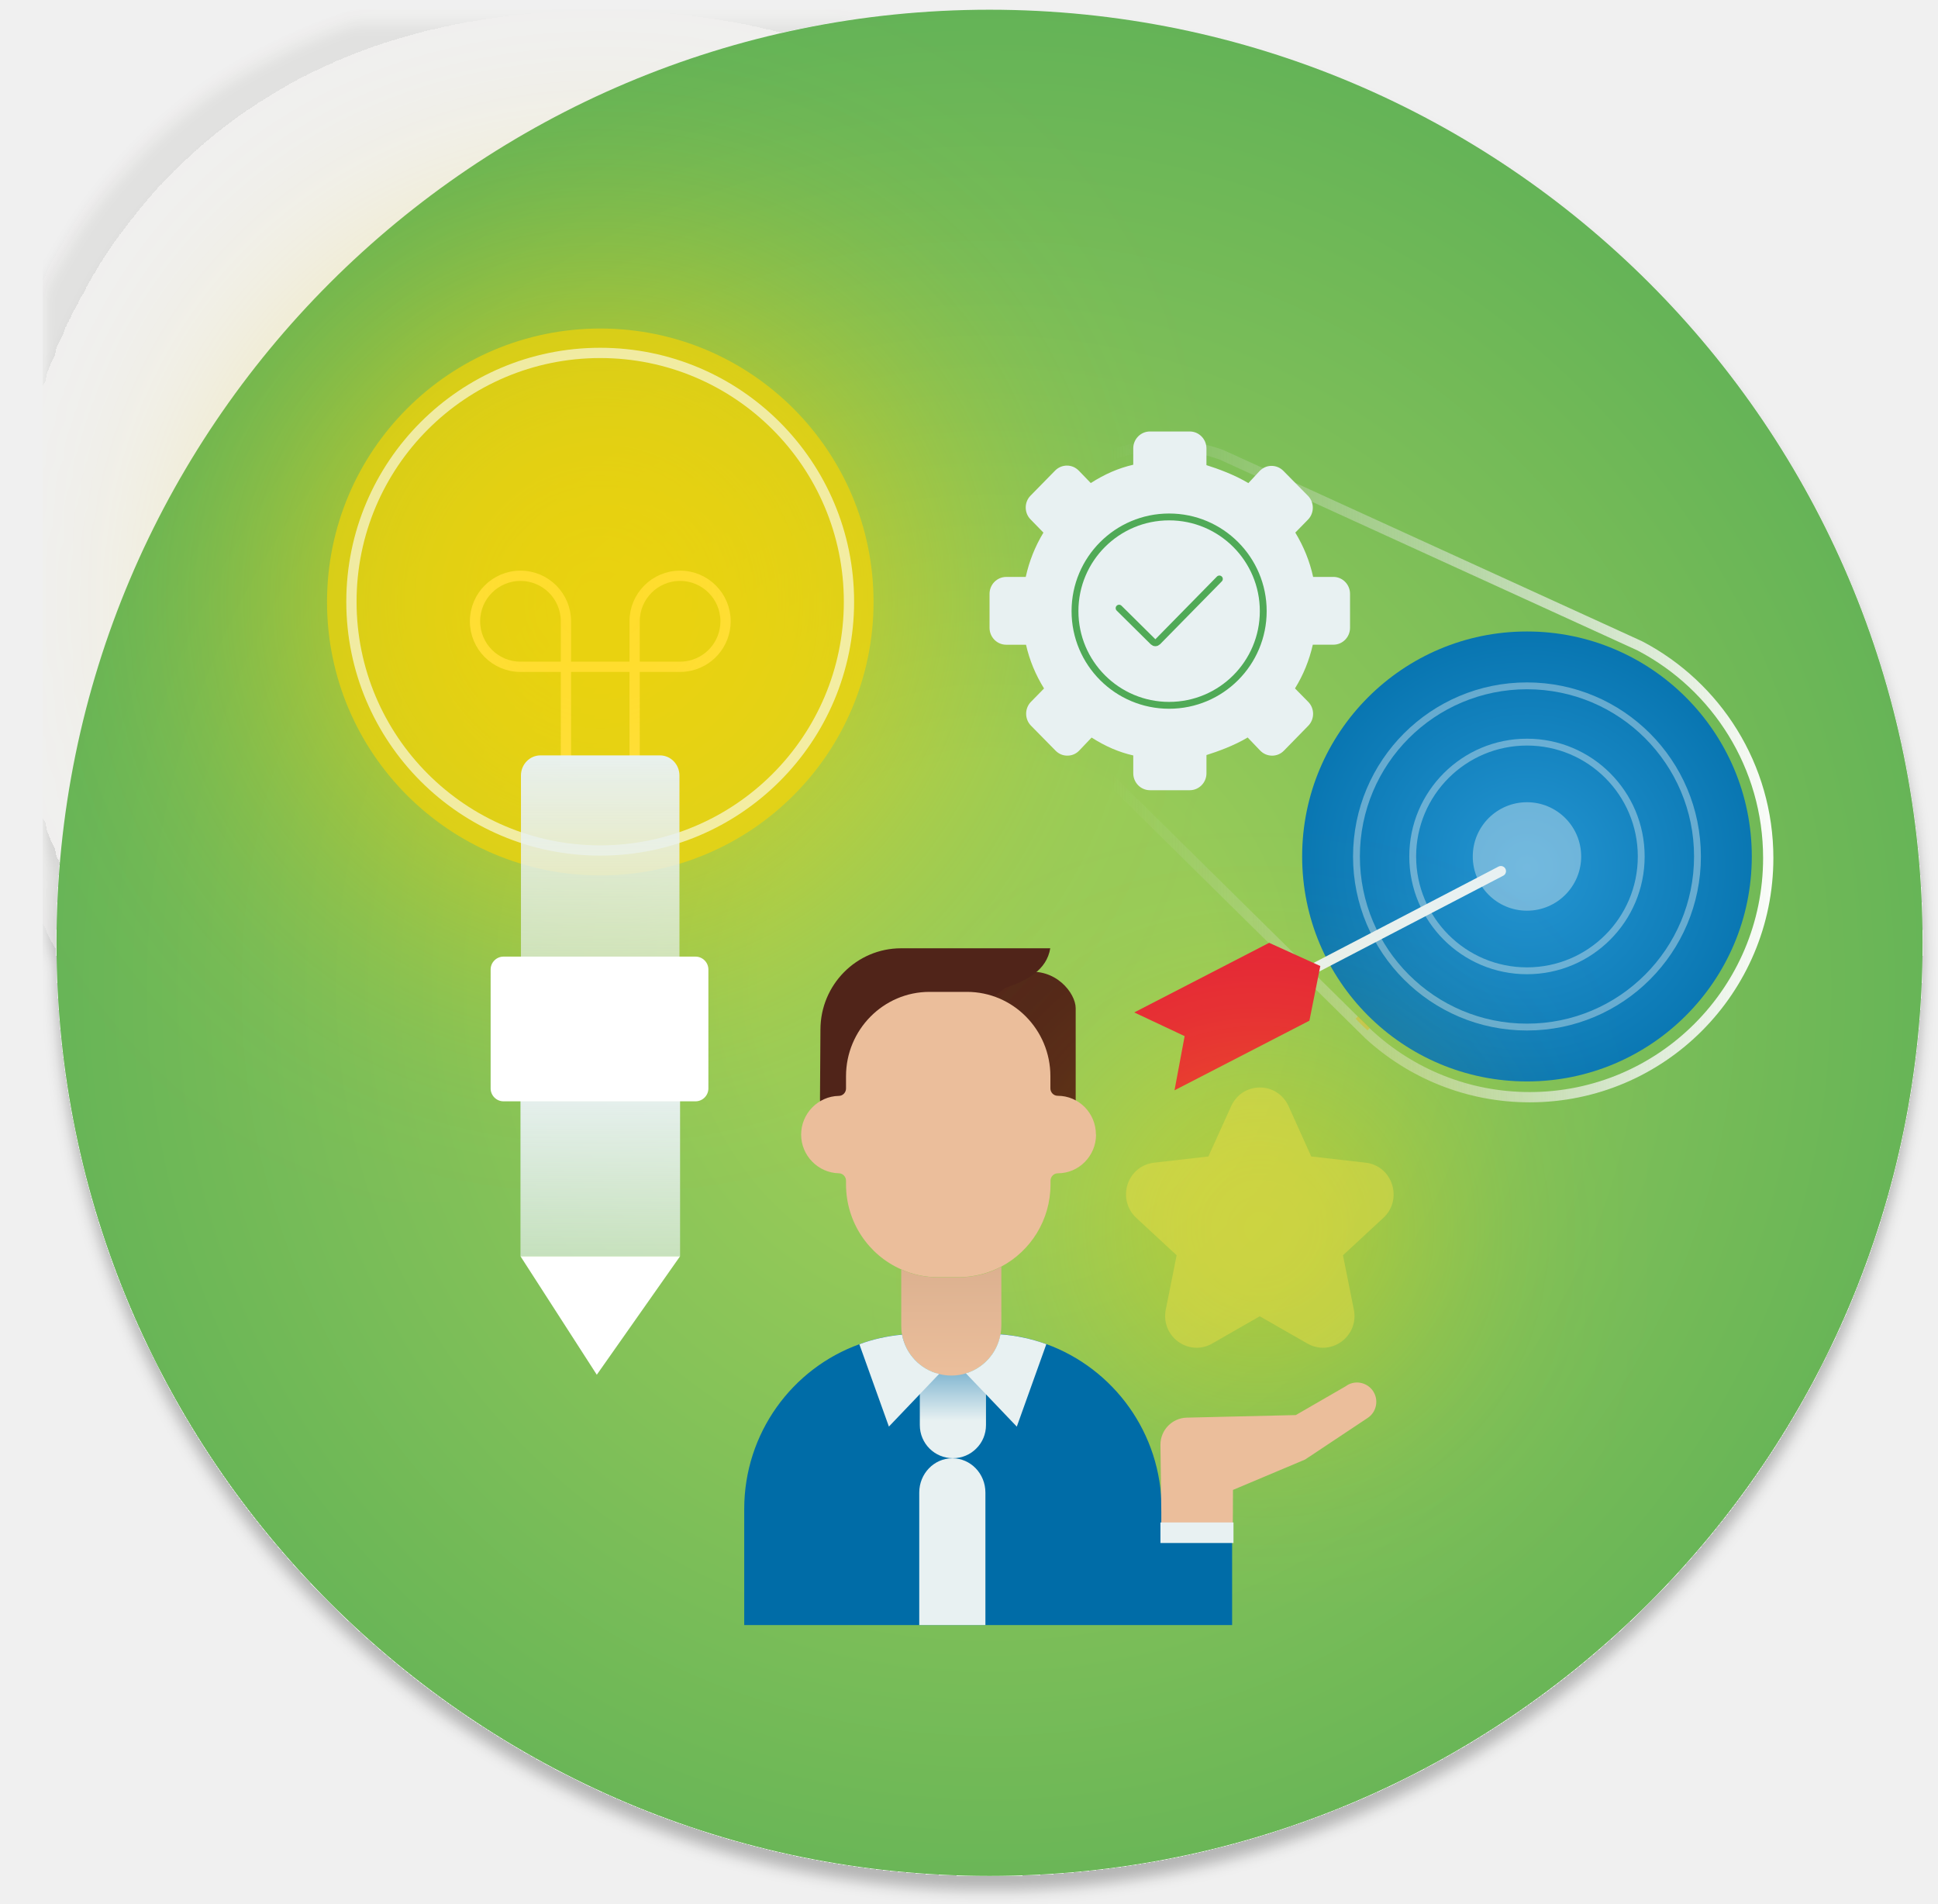
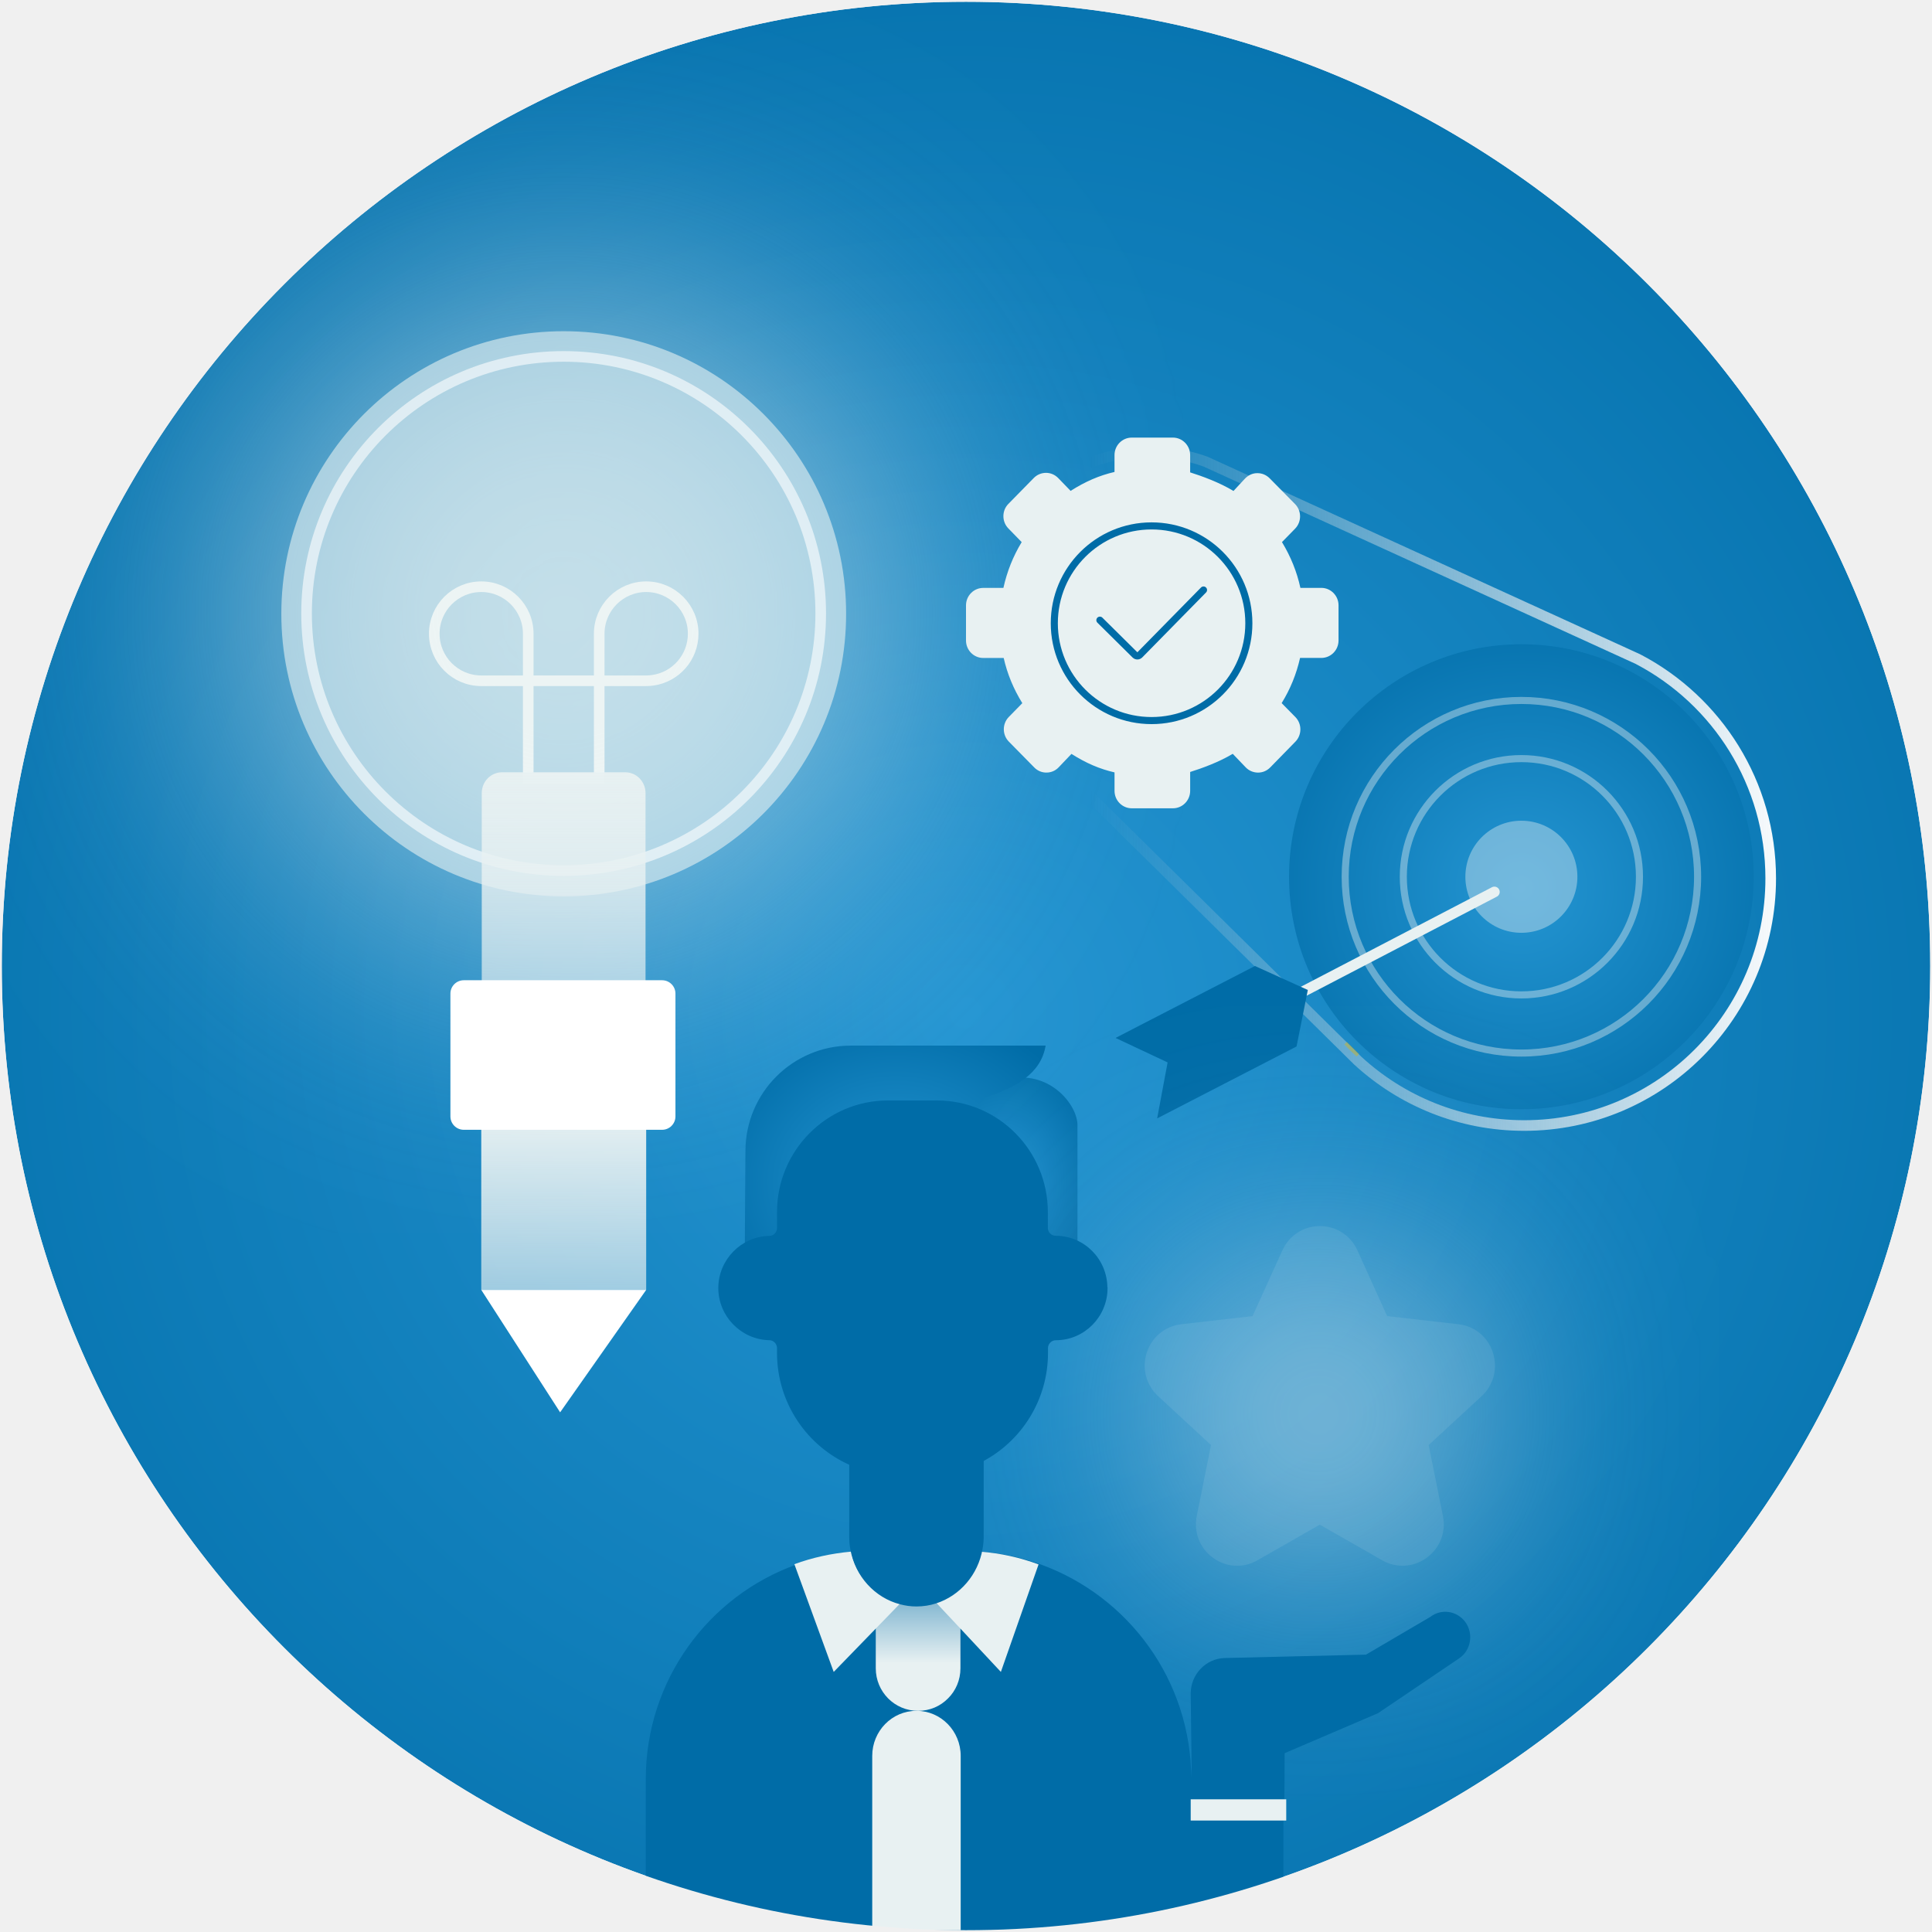
- <svg xmlns="http://www.w3.org/2000/svg" width="566" height="556" viewBox="0 0 566 556" fill="none">
-   <g filter="url(#filter0_d_1073_187)">
-     <circle cx="289" cy="275.339" r="272.5" fill="url(#paint0_radial_1073_187)" />
-     <path d="M314.157 294.434V326.434L313.352 328.044L298.66 322.207L280.748 295.843C283.163 292.489 290.248 285.418 299.264 283.969C308.28 282.52 314.157 290.031 314.157 294.434Z" fill="#502419" />
-     <path d="M185.344 194.728H165.283V222.333H185.344V194.728Z" stroke="white" stroke-width="3" stroke-miterlimit="10" />
-     <path d="M211.899 181.44C211.899 188.15 206.927 193.705 200.456 194.596C199.859 194.688 199.245 194.728 198.619 194.728H185.344V181.44C185.344 174.103 191.287 168.151 198.619 168.151C205.951 168.151 211.899 174.103 211.899 181.44Z" stroke="white" stroke-width="3" stroke-miterlimit="10" />
-     <path d="M165.283 181.44V194.728H152.009C144.677 194.728 138.729 188.776 138.729 181.44C138.729 174.103 144.677 168.151 152.009 168.151C159.341 168.151 165.283 174.103 165.283 181.44Z" stroke="white" stroke-width="3" stroke-miterlimit="10" />
-     <g filter="url(#filter1_f_1073_187)">
-       <path d="M175.314 266.72C225.497 266.72 266.179 226.013 266.179 175.799C266.179 125.584 225.497 84.877 175.314 84.877C125.13 84.877 84.449 125.584 84.449 175.799C84.449 226.013 125.13 266.72 175.314 266.72Z" fill="#FFD600" fill-opacity="0.6" />
+ <svg xmlns="http://www.w3.org/2000/svg" width="546" height="546" viewBox="0 0 546 546" fill="none">
+   <mask id="mask0_1104_4" style="mask-type:alpha" maskUnits="userSpaceOnUse" x="0" y="0" width="546" height="546">
+     <circle cx="273" cy="273" r="272.5" fill="url(#paint0_linear_1104_4)" />
+   </mask>
+   <g mask="url(#mask0_1104_4)">
+     <circle cx="273" cy="273" r="272.5" fill="url(#paint1_radial_1104_4)" />
+     <path d="M304.5 317.973V358.463L303.488 360.5L285.018 353.115L262.5 319.756C265.536 315.511 274.442 306.565 285.777 304.731C297.112 302.898 304.5 312.402 304.5 317.973Z" fill="url(#paint2_radial_1104_4)" />
+     <path d="M169.344 192.389H149.283V219.994H169.344V192.389Z" stroke="white" stroke-width="3" stroke-miterlimit="10" />
+     <path d="M195.899 179.101C195.899 185.811 190.927 191.367 184.456 192.257C183.859 192.349 183.245 192.389 182.619 192.389H169.344V179.101C169.344 171.764 175.287 165.812 182.619 165.812C189.951 165.812 195.899 171.764 195.899 179.101Z" stroke="white" stroke-width="3" stroke-miterlimit="10" />
+     <path d="M149.283 179.101V192.389H136.009C128.677 192.389 122.729 186.437 122.729 179.101C122.729 171.764 128.677 165.812 136.009 165.812C143.341 165.812 149.283 171.764 149.283 179.101Z" stroke="white" stroke-width="3" stroke-miterlimit="10" />
+     <g filter="url(#filter0_f_1104_4)">
+       <path d="M159.314 264.381C209.497 264.381 250.179 223.674 250.179 173.46C250.179 123.245 209.497 82.538 159.314 82.538C109.13 82.538 68.449 123.245 68.449 173.46C68.449 223.674 109.13 264.381 159.314 264.381Z" fill="#E8F1F2" fill-opacity="0.6" />
    </g>
-     <path d="M445.957 299.944C473.458 299.944 495.753 277.636 495.753 250.117C495.753 222.598 473.458 200.29 445.957 200.29C418.455 200.29 396.161 222.598 396.161 250.117C396.161 277.636 418.455 299.944 445.957 299.944Z" fill="#83C6EB" />
-     <path d="M445.957 315.817C482.22 315.817 511.617 286.402 511.617 250.117C511.617 213.831 482.22 184.416 445.957 184.416C409.694 184.416 380.297 213.831 380.297 250.117C380.297 286.402 409.694 315.817 445.957 315.817Z" fill="url(#paint1_radial_1073_187)" />
-     <path opacity="0.4" d="M445.957 265.956C454.699 265.956 461.786 258.864 461.786 250.117C461.786 241.369 454.699 234.277 445.957 234.277C437.214 234.277 430.127 241.369 430.127 250.117C430.127 258.864 437.214 265.956 445.957 265.956Z" fill="#E8F1F2" />
-     <path opacity="0.4" d="M445.957 283.507C464.386 283.507 479.326 268.558 479.326 250.117C479.326 231.676 464.386 216.727 445.957 216.727C427.527 216.727 412.587 231.676 412.587 250.117C412.587 268.558 427.527 283.507 445.957 283.507Z" stroke="#E8F1F2" stroke-width="2" stroke-miterlimit="10" />
-     <path d="M516.419 250.578C516.419 289.149 485.232 320.421 446.759 320.421C428.625 320.421 412.116 313.479 399.724 302.094L399.683 302.053L396.157 298.57L309.942 213.502L305.34 208.964L305.31 208.934C297.919 200.568 293.428 189.552 293.428 177.486C293.428 151.28 314.614 130.033 340.754 130.033C346.351 130.033 351.713 131.006 356.696 132.795L363.883 136.078L472.139 185.518L478.934 188.626C478.969 188.637 478.998 188.655 479.033 188.679C501.255 200.34 516.419 223.685 516.419 250.578Z" stroke="url(#paint2_linear_1073_187)" stroke-width="3" stroke-miterlimit="10" />
-     <path opacity="0.4" d="M445.957 299.944C473.458 299.944 495.753 277.636 495.753 250.117C495.753 222.598 473.458 200.29 445.957 200.29C418.455 200.29 396.161 222.598 396.161 250.117C396.161 277.636 418.455 299.944 445.957 299.944Z" stroke="#E8F1F2" stroke-width="2" stroke-miterlimit="10" />
-     <path d="M438.331 254.408L380.37 284.597" stroke="#E8F1F2" stroke-width="3" stroke-linecap="round" stroke-linejoin="round" />
-     <path d="M343.022 318.409L345.977 302.587L331.263 295.669L370.66 275.34L385.602 282.116L382.418 298.08L343.022 318.409Z" fill="#E42338" />
-     <path opacity="0.4" d="M307.11 209.337L311.628 213.784C310.027 212.411 308.517 210.923 307.11 209.337Z" fill="#DDB400" />
-     <path opacity="0.4" d="M396.276 297.146L399.738 300.558C398.538 299.467 397.384 298.323 396.276 297.146Z" stroke="#DDB400" stroke-miterlimit="10" />
-     <g filter="url(#filter2_f_1073_187)">
-       <path d="M406.553 345.909C405.433 342.411 402.471 339.952 398.836 339.549L382.95 337.734L376.33 323.044C374.808 319.677 371.604 317.592 367.947 317.592C364.29 317.592 361.086 319.677 359.564 323.044L352.916 337.734L337.029 339.549C333.4 339.975 330.432 342.411 329.312 345.909C328.193 349.408 329.152 353.148 331.85 355.659L343.649 366.586L340.474 382.425C339.75 386.033 341.117 389.635 344.08 391.801C345.71 393.002 347.576 393.593 349.471 393.593C351.021 393.593 352.594 393.191 354.007 392.364L367.918 384.401L381.83 392.364C385.005 394.179 388.823 393.967 391.786 391.801C394.748 389.635 396.138 386.033 395.391 382.425L392.216 366.586L404.015 355.659C406.714 353.177 407.673 349.437 406.553 345.909Z" fill="#FFD600" fill-opacity="0.8" />
+     <path d="M429.957 297.605C457.458 297.605 479.753 275.297 479.753 247.778C479.753 220.259 457.458 197.951 429.957 197.951C402.455 197.951 380.161 220.259 380.161 247.778C380.161 275.297 402.455 297.605 429.957 297.605Z" fill="#83C6EB" />
+     <path d="M429.957 313.479C466.22 313.479 495.617 284.063 495.617 247.778C495.617 211.492 466.22 182.077 429.957 182.077C393.694 182.077 364.297 211.492 364.297 247.778C364.297 284.063 393.694 313.479 429.957 313.479Z" fill="url(#paint3_radial_1104_4)" />
+     <path opacity="0.4" d="M429.957 263.617C438.699 263.617 445.786 256.525 445.786 247.778C445.786 239.03 438.699 231.938 429.957 231.938C421.214 231.938 414.127 239.03 414.127 247.778C414.127 256.525 421.214 263.617 429.957 263.617Z" fill="#E8F1F2" />
+     <path opacity="0.4" d="M429.957 281.168C448.386 281.168 463.326 266.219 463.326 247.778C463.326 229.337 448.386 214.388 429.957 214.388C411.527 214.388 396.587 229.337 396.587 247.778C396.587 266.219 411.527 281.168 429.957 281.168Z" stroke="#E8F1F2" stroke-width="2" stroke-miterlimit="10" />
+     <path d="M500.419 248.239C500.419 286.81 469.232 318.082 430.759 318.082C412.625 318.082 396.116 311.141 383.724 299.755L383.683 299.714L380.157 296.231L293.942 211.163L289.34 206.625L289.31 206.596C281.919 198.229 277.428 187.213 277.428 175.148C277.428 148.941 298.614 127.694 324.754 127.694C330.351 127.694 335.713 128.668 340.696 130.456L347.883 133.739L456.139 183.18L462.934 186.287C462.969 186.299 462.998 186.316 463.033 186.34C485.255 198.001 500.419 221.346 500.419 248.239Z" stroke="url(#paint4_linear_1104_4)" stroke-width="3" stroke-miterlimit="10" />
+     <path opacity="0.4" d="M429.957 297.605C457.458 297.605 479.753 275.297 479.753 247.778C479.753 220.259 457.458 197.951 429.957 197.951C402.455 197.951 380.161 220.259 380.161 247.778C380.161 275.297 402.455 297.605 429.957 297.605Z" stroke="#E8F1F2" stroke-width="2" stroke-miterlimit="10" />
+     <path d="M422.331 252.069L364.37 282.258" stroke="#E8F1F2" stroke-width="3" stroke-linecap="round" stroke-linejoin="round" />
+     <path d="M327.022 316.07L329.977 300.248L315.263 293.33L354.66 273.001L369.602 279.777L366.418 295.741L327.022 316.07Z" fill="#006CA7" />
+     <path opacity="0.4" d="M291.11 206.998L295.628 211.445C294.027 210.072 292.517 208.584 291.11 206.998Z" fill="#DDB400" />
+     <path opacity="0.4" d="M380.276 294.807L383.738 298.219C382.538 297.128 381.384 295.984 380.276 294.807Z" stroke="#DDB400" stroke-miterlimit="10" />
+     <g filter="url(#filter1_f_1104_4)">
+       <path d="M411.2 386.817C410.08 383.319 407.117 380.86 403.483 380.458L387.596 378.642L380.976 363.952C379.455 360.585 376.251 358.5 372.594 358.5C368.936 358.5 365.733 360.585 364.211 363.952L357.562 378.642L341.676 380.458C338.047 380.883 335.079 383.319 333.959 386.817C332.84 390.316 333.798 394.056 336.497 396.567L348.296 407.494L345.121 423.333C344.397 426.941 345.764 430.543 348.726 432.709C350.357 433.91 352.223 434.502 354.118 434.502C355.668 434.502 357.241 434.099 358.653 433.272L372.565 425.309L386.477 433.272C389.652 435.088 393.47 434.875 396.432 432.709C399.395 430.543 400.785 426.941 400.038 423.333L396.863 407.494L408.662 396.567C411.36 394.085 412.319 390.345 411.2 386.817Z" fill="#E8F1F2" />
    </g>
-     <path opacity="0.3" d="M406.553 345.909C405.433 342.411 402.471 339.952 398.836 339.549L382.95 337.734L376.33 323.044C374.808 319.677 371.604 317.592 367.947 317.592C364.29 317.592 361.086 319.677 359.564 323.044L352.916 337.734L337.029 339.549C333.4 339.975 330.432 342.411 329.312 345.909C328.193 349.408 329.152 353.148 331.85 355.659L343.649 366.586L340.474 382.425C339.75 386.033 341.117 389.635 344.08 391.801C345.71 393.002 347.576 393.593 349.471 393.593C351.021 393.593 352.594 393.191 354.007 392.364L367.918 384.401L381.83 392.364C385.005 394.179 388.823 393.967 391.786 391.801C394.748 389.635 396.138 386.033 395.391 382.425L392.216 366.586L404.015 355.659C406.714 353.177 407.673 349.437 406.553 345.909Z" fill="#FFD600" />
-     <path opacity="0.1" d="M406.553 345.909C405.433 342.411 402.471 339.952 398.836 339.549L382.95 337.734L376.33 323.044C374.808 319.677 371.604 317.592 367.947 317.592C364.29 317.592 361.086 319.677 359.564 323.044L352.916 337.734L337.029 339.549C333.4 339.975 330.432 342.411 329.312 345.909C328.193 349.408 329.152 353.148 331.85 355.659L343.649 366.586L340.474 382.425C339.75 386.033 341.117 389.635 344.08 391.801C345.71 393.002 347.576 393.593 349.471 393.593C351.021 393.593 352.594 393.191 354.007 392.364L367.918 384.401L381.83 392.364C385.005 394.179 388.823 393.967 391.786 391.801C394.748 389.635 396.138 386.033 395.391 382.425L392.216 366.586L404.015 355.659C406.714 353.177 407.673 349.437 406.553 345.909Z" fill="white" />
-     <path d="M239.481 321.091L239.613 300.708C239.613 287.592 250.16 276.935 263.159 276.935H306.731C305.692 283.294 299.979 286.339 293.755 288.448C291.166 289.327 240.296 335.112 240.296 335.112" fill="#502419" />
-     <path d="M389.424 168.482H383.505C382.5 163.886 380.766 159.623 378.297 155.538L382.006 151.747C383.878 149.834 383.878 146.714 382.006 144.801L374.806 137.499C373.859 136.551 372.619 136.04 371.298 136.057C369.978 136.057 368.755 136.631 367.825 137.614L364.592 141.09C360.59 138.659 355.618 136.867 352.346 135.839V130.944C352.346 128.238 350.158 126.009 347.477 126.009H335.839C333.158 126.009 330.97 128.221 330.97 130.944V135.718C326.629 136.723 322.725 138.424 318.563 141.067L315.072 137.453C314.147 136.505 312.924 135.971 311.621 135.971C310.318 135.971 309.078 136.482 308.148 137.43L300.971 144.749C299.099 146.645 299.099 149.765 300.971 151.678L304.737 155.544C302.291 159.589 300.597 163.852 299.57 168.488H293.868C291.187 168.488 289 170.7 289 173.423V183.35C289 186.056 291.17 188.285 293.868 188.285H299.65C300.678 192.807 302.412 197.006 304.915 201.057L301.091 204.963C299.22 206.876 299.22 209.996 301.091 211.909L308.291 219.228C309.215 220.176 310.479 220.711 311.782 220.67C313.102 220.67 314.325 220.119 315.233 219.148L318.804 215.396C322.984 218.039 326.733 219.642 330.976 220.624V225.835C330.976 228.541 333.146 230.77 335.845 230.77H347.483C350.164 230.77 352.351 228.558 352.351 225.835V220.504C355.549 219.498 360.418 217.763 364.38 215.373L368.031 219.182C368.956 220.148 370.179 220.665 371.505 220.682H371.522C372.826 220.682 374.049 220.171 374.973 219.223L382.092 211.938C383.964 210.025 383.964 206.905 382.092 204.992L378.205 201.045C380.668 197.058 382.368 192.853 383.413 188.274H389.43C392.111 188.274 394.282 186.062 394.282 183.339V173.411C394.282 170.705 392.111 168.476 389.413 168.476L389.43 168.459L389.424 168.482Z" fill="#E8F1F2" />
-     <path d="M341.446 205.98C356.628 205.98 368.936 193.664 368.936 178.472C368.936 163.28 356.628 150.965 341.446 150.965C326.263 150.965 313.955 163.28 313.955 178.472C313.955 193.664 326.263 205.98 341.446 205.98Z" stroke="#50AA57" stroke-width="2" stroke-miterlimit="10" />
-     <path d="M356.123 169.078L338.095 187.434C337.928 187.6 337.681 187.715 337.44 187.715C337.193 187.715 336.969 187.623 336.786 187.451L326.836 177.604" stroke="#50AA57" stroke-width="2" stroke-miterlimit="10" stroke-linecap="round" />
-     <path d="M320.103 331.346C320.103 337.567 315.108 342.646 308.942 342.646C307.765 342.646 306.806 343.634 306.806 344.812V345.881C306.806 356.296 300.984 365.356 292.418 369.895C288.708 371.843 284.46 372.992 279.947 372.992H273.941C270.123 372.992 266.466 372.193 263.182 370.694C253.703 366.528 247.083 356.963 247.083 345.875V344.806C247.083 343.629 246.124 342.64 244.975 342.64C238.912 342.508 233.975 337.458 233.975 331.34C233.975 325.221 238.912 320.148 244.975 320.039C246.152 320.039 247.083 319.051 247.083 317.873V314.294C247.083 300.724 258.026 289.665 271.455 289.665H282.399C295.857 289.665 306.771 300.696 306.771 314.294V317.845C306.771 319.045 307.73 320.011 308.907 320.011C315.073 320.011 320.069 325.06 320.069 331.34H320.097L320.103 331.346Z" fill="#EBBE9B" />
-     <path d="M339.244 444.496C339.034 437.227 339.572 416.325 351.59 416.017C356.018 419.036 413.539 408.997 359.843 432.117C358.804 432.564 359.843 436.344 359.843 437.443V474.582H217.353V440.713C217.353 418.533 231.355 399.629 251.013 392.553C254.96 391.077 259.124 390.143 263.473 389.739C264.511 395.396 268.779 399.9 274.274 401.267C275.393 401.561 276.597 401.723 277.819 401.723C279.311 401.723 280.75 401.509 282.116 401.077C287.29 399.497 291.236 395.096 292.2 389.652C296.869 389.998 301.378 390.99 305.589 392.524C325.218 399.658 339.249 418.533 339.249 440.713V460.932" fill="#006CA7" />
-     <path d="M338.911 421.915C338.911 417.625 342.324 414.113 346.592 414.003L378.44 413.253L392.976 404.863C395.454 402.988 398.976 403.525 400.846 406.016C402.768 408.617 402.125 412.319 399.435 414.09L381.165 426.235L360.095 435.11C360.095 439.571 360.066 443.762 360.011 447.696H339.163C339.163 445.281 339.163 444.073 339.163 441.658" fill="#EBBE9B" />
-     <path d="M287.962 406.076V416.176C287.962 418.847 286.894 421.278 285.132 423.013C283.398 424.776 280.992 425.845 278.299 425.845C272.931 425.845 268.636 421.519 268.636 416.176V406.076L273.551 400.923H283.082L288.02 406.076H287.968H287.962Z" fill="url(#paint3_linear_1073_187)" />
-     <path d="M292.446 369.925V387.074C292.446 387.982 292.366 388.866 292.205 389.694C291.246 395.088 287.291 399.472 282.112 401.075C280.751 401.5 279.31 401.718 277.811 401.718C276.583 401.718 275.411 401.557 274.263 401.264C268.763 399.903 264.491 395.416 263.452 389.78C263.262 388.924 263.211 388.016 263.211 387.08V370.729C266.495 372.223 270.152 373.027 273.97 373.027H279.976C284.489 373.027 288.732 371.907 292.446 369.931V369.925Z" fill="url(#paint4_linear_1073_187)" />
-     <path d="M278.117 425.879H278.169C283.47 425.879 287.792 430.362 287.792 435.876V474.583H268.471V435.876C268.471 430.368 272.787 425.879 278.094 425.879H278.123H278.117Z" fill="#E8F1F2" />
-     <path d="M274.263 401.258L273.516 402.033L268.602 407.187L259.605 416.614L250.981 392.571C254.931 391.1 259.1 390.17 263.452 389.768C264.491 395.403 268.763 399.89 274.263 401.252V401.258Z" fill="#E8F1F2" />
-     <path d="M305.583 392.555L296.959 416.627L287.962 407.199L283.024 402.046L282.089 401.058C287.267 399.484 291.218 395.1 292.182 389.677C296.856 390.021 301.369 391.01 305.583 392.538V392.567V392.555Z" fill="#E8F1F2" />
-     <path opacity="0.6" d="M175.314 255.656C219.39 255.656 255.121 219.903 255.121 175.799C255.121 131.695 219.39 95.942 175.314 95.942C131.238 95.942 95.507 131.695 95.507 175.799C95.507 219.903 131.238 255.656 175.314 255.656Z" fill="#FFD600" />
-     <path opacity="0.6" d="M175.29 248.371C215.415 248.371 247.943 215.843 247.943 175.718C247.943 135.592 215.415 103.064 175.29 103.064C135.165 103.064 102.637 135.592 102.637 175.718C102.637 215.843 135.165 248.371 175.29 248.371Z" stroke="white" stroke-width="3" stroke-miterlimit="10" />
-     <path d="M360.244 447.614H338.911" stroke="#E8F1F2" stroke-width="6" stroke-miterlimit="10" />
-     <path d="M198.618 319.235H152.009V366.874H198.618V319.235Z" fill="url(#paint5_linear_1073_187)" />
-     <path fill-rule="evenodd" clip-rule="evenodd" d="M183.656 388.165L198.618 366.874H152.009L165.725 388.165L165.725 388.165L174.297 401.477L183.656 388.165H183.656Z" fill="white" />
-     <path d="M198.435 226.489V281.78H152.146V226.489C152.146 223.234 154.695 220.599 157.842 220.599H192.738C195.886 220.599 198.435 223.234 198.435 226.489Z" fill="url(#paint6_linear_1073_187)" />
-     <path d="M206.887 283.141V317.851C206.887 319.935 205.2 321.628 203.11 321.628H147.068C144.984 321.628 143.291 319.935 143.291 317.851V283.141C143.291 281.057 144.984 279.364 147.068 279.364H203.11C205.2 279.364 206.887 281.057 206.887 283.141Z" fill="white" />
+     <path opacity="0.1" d="M421.918 382.269C420.5 377.849 416.748 374.743 412.144 374.235L392.021 371.942L383.636 353.387C381.709 349.134 377.651 346.5 373.018 346.5C368.386 346.5 364.328 349.134 362.4 353.387L353.979 371.942L333.856 374.235C329.26 374.772 325.5 377.849 324.082 382.269C322.663 386.688 323.878 391.412 327.296 394.583L342.241 408.386L338.219 428.393C337.303 432.95 339.034 437.5 342.786 440.236C344.852 441.753 347.215 442.5 349.615 442.5C351.579 442.5 353.572 441.992 355.361 440.947L372.982 430.889L390.603 440.947C394.625 443.24 399.461 442.972 403.214 440.236C406.966 437.5 408.726 432.95 407.781 428.393L403.759 408.386L418.704 394.583C422.122 391.449 423.337 386.724 421.918 382.269Z" fill="#E8F1F2" />
+     <path d="M210.5 350.907L210.667 325.33C210.667 308.872 223.998 295.5 240.427 295.5H295.5C294.187 303.48 286.966 307.301 279.099 309.946C275.827 311.049 211.53 368.5 211.53 368.5" fill="url(#paint5_radial_1104_4)" />
+     <path d="M373.424 166.143H367.505C366.5 161.547 364.766 157.284 362.297 153.2L366.006 149.408C367.878 147.495 367.878 144.375 366.006 142.462L358.806 135.16C357.859 134.212 356.619 133.701 355.298 133.718C353.978 133.718 352.755 134.293 351.825 135.275L348.592 138.751C344.59 136.321 339.618 134.528 336.346 133.5V128.605C336.346 125.899 334.158 123.67 331.477 123.67H319.839C317.158 123.67 314.97 125.882 314.97 128.605V133.379C310.629 134.384 306.725 136.085 302.563 138.728L299.072 135.114C298.147 134.166 296.924 133.632 295.621 133.632C294.318 133.632 293.078 134.143 292.148 135.091L284.971 142.41C283.099 144.306 283.099 147.426 284.971 149.339L288.737 153.205C286.291 157.25 284.597 161.513 283.57 166.149H277.868C275.187 166.149 273 168.361 273 171.084V181.012C273 183.717 275.17 185.947 277.868 185.947H283.65C284.678 190.468 286.412 194.668 288.915 198.718L285.091 202.625C283.22 204.538 283.22 207.657 285.091 209.57L292.291 216.89C293.215 217.837 294.479 218.372 295.782 218.332C297.102 218.332 298.325 217.78 299.233 216.809L302.804 213.058C306.984 215.7 310.733 217.303 314.976 218.286V223.496C314.976 226.202 317.146 228.431 319.845 228.431H331.483C334.164 228.431 336.351 226.22 336.351 223.496V218.165C339.549 217.16 344.418 215.425 348.38 213.035L352.031 216.844C352.956 217.809 354.179 218.326 355.505 218.343H355.522C356.826 218.343 358.049 217.832 358.973 216.884L366.092 209.599C367.964 207.686 367.964 204.566 366.092 202.653L362.205 198.706C364.668 194.719 366.368 190.514 367.413 185.935H373.43C376.111 185.935 378.282 183.723 378.282 181V171.073C378.282 168.367 376.111 166.138 373.413 166.138L373.43 166.12L373.424 166.143Z" fill="#E8F1F2" />
+     <path d="M325.446 203.641C340.628 203.641 352.936 191.325 352.936 176.133C352.936 160.941 340.628 148.626 325.446 148.626C310.263 148.626 297.955 160.941 297.955 176.133C297.955 191.325 310.263 203.641 325.446 203.641Z" stroke="#006CA7" stroke-width="2" stroke-miterlimit="10" />
+     <path d="M340.123 166.739L322.095 185.095C321.928 185.261 321.681 185.376 321.44 185.376C321.193 185.376 320.969 185.284 320.786 185.112L310.836 175.265" stroke="#006CA7" stroke-width="2" stroke-miterlimit="10" stroke-linecap="round" />
+     <path d="M312.5 364.022C312.5 371.862 306.178 378.262 298.375 378.262C296.885 378.262 295.672 379.507 295.672 380.991V382.337C295.672 395.462 288.304 406.879 277.462 412.598C272.769 415.052 267.392 416.5 261.68 416.5H254.08C249.248 416.5 244.619 415.494 240.463 413.604C228.467 408.356 220.089 396.302 220.089 382.33V380.984C220.089 379.5 218.875 378.254 217.422 378.254C209.749 378.088 203.5 371.724 203.5 364.014C203.5 356.305 209.749 349.912 217.422 349.775C218.912 349.775 220.089 348.529 220.089 347.045V342.535C220.089 325.436 233.938 311.5 250.934 311.5H264.783C281.815 311.5 295.628 325.4 295.628 342.535V347.009C295.628 348.522 296.841 349.738 298.331 349.738C306.135 349.738 312.456 356.102 312.456 364.014H312.493L312.5 364.022Z" fill="#006CA7" stroke="#006CA7" stroke-miterlimit="10" />
+     <path d="M336.651 507.596C336.385 498.438 337.066 472.104 352.264 471.716C357.864 475.519 430.608 462.871 362.701 492C361.388 492.563 362.701 497.325 362.701 498.71V545.5H182.5V502.829C182.5 474.886 200.208 451.069 225.069 442.155C230.06 440.295 235.327 439.118 240.826 438.609C242.139 445.737 247.536 451.411 254.486 453.133C255.901 453.503 257.424 453.707 258.97 453.707C260.856 453.707 262.677 453.438 264.403 452.893C270.947 450.902 275.938 445.359 277.157 438.5C283.062 438.936 288.764 440.186 294.089 442.118C318.913 451.106 336.658 474.886 336.658 502.829V528.302" fill="#006CA7" />
+     <path d="M336.5 478.655C336.5 473.188 340.777 468.714 346.125 468.574L386.033 467.619L404.248 456.929C407.354 454.541 411.767 455.224 414.11 458.398C416.518 461.712 415.713 466.429 412.342 468.684L389.448 484.158L363.046 495.465C363.046 501.148 363.01 506.488 362.94 511.5H336.816C336.816 508.423 336.816 506.885 336.816 503.808" fill="#006CA7" />
+     <path d="M271.429 458.91V471.473C271.429 474.796 270.107 477.819 267.924 479.977C265.777 482.171 262.799 483.5 259.464 483.5C252.818 483.5 247.5 478.119 247.5 471.473V458.91L253.585 452.5H265.386L271.5 458.91H271.436H271.429Z" fill="url(#paint6_linear_1104_4)" />
+     <path d="M258.981 483.5H259.048C265.908 483.5 271.5 489.207 271.5 496.226V545.5H246.5V496.226C246.5 489.215 252.084 483.5 258.952 483.5H258.989H258.981Z" fill="#E8F1F2" />
+     <path d="M254.5 453.052L253.538 454.034L247.205 460.56L235.612 472.5L224.5 442.051C229.59 440.188 234.961 439.009 240.569 438.5C241.908 445.638 247.412 451.32 254.5 453.044V453.052Z" fill="#E8F1F2" />
+     <path d="M293.5 442.131L282.855 472.5L271.75 460.606L265.655 454.105L264.5 452.858C270.892 450.872 275.768 445.342 276.959 438.5C282.728 438.935 288.298 440.182 293.5 442.109V442.146V442.131Z" fill="#E8F1F2" />
+     <path opacity="0.6" d="M159.314 253.317C203.39 253.317 239.121 217.564 239.121 173.46C239.121 129.357 203.39 93.603 159.314 93.603C115.238 93.603 79.507 129.357 79.507 173.46C79.507 217.564 115.238 253.317 159.314 253.317Z" fill="#E8F1F2" />
+     <path opacity="0.6" d="M159.29 246.032C199.415 246.032 231.943 213.504 231.943 173.379C231.943 133.254 199.415 100.726 159.29 100.726C119.165 100.726 86.637 133.254 86.637 173.379C86.637 213.504 119.165 246.032 159.29 246.032Z" stroke="white" stroke-width="3" stroke-miterlimit="10" />
+     <path d="M277.5 411.5V434.155C277.5 435.354 277.398 436.522 277.195 437.615C275.981 444.742 270.975 450.533 264.421 452.65C262.699 453.212 260.875 453.5 258.978 453.5C257.423 453.5 255.941 453.288 254.488 452.9C247.527 451.102 242.12 445.174 240.805 437.729C240.565 436.598 240.5 435.399 240.5 434.162V412.563C244.656 414.536 249.285 415.598 254.117 415.598H261.718C267.429 415.598 272.799 414.118 277.5 411.508V411.5Z" fill="#006CA7" stroke="#006CA7" stroke-miterlimit="10" />
+     <path d="M363.5 511.5H336.5" stroke="#E8F1F2" stroke-width="6" stroke-miterlimit="10" />
+     <path d="M182.618 316.896H136.009V364.535H182.618V316.896Z" fill="url(#paint7_linear_1104_4)" />
+     <path fill-rule="evenodd" clip-rule="evenodd" d="M167.656 385.826L182.618 364.535H136.009L149.725 385.826L149.725 385.826L158.297 399.138L167.656 385.826H167.656Z" fill="white" />
+     <path d="M182.435 224.15V279.441H136.146V224.15C136.146 220.895 138.695 218.26 141.842 218.26H176.738C179.886 218.26 182.435 220.895 182.435 224.15Z" fill="url(#paint8_linear_1104_4)" />
+     <path d="M190.887 280.802V315.513C190.887 317.596 189.2 319.289 187.11 319.289H131.068C128.984 319.289 127.291 317.596 127.291 315.513V280.802C127.291 278.718 128.984 277.025 131.068 277.025H187.11C189.2 277.025 190.887 278.718 190.887 280.802Z" fill="white" />
  </g>
  <defs>
-     <filter id="filter0_d_1073_187" x="12.5" y="2.839" width="553" height="553" filterUnits="userSpaceOnUse" color-interpolation-filters="sRGB">
-       <feFlood flood-opacity="0" result="BackgroundImageFix" />
-       <feColorMatrix in="SourceAlpha" type="matrix" values="0 0 0 0 0 0 0 0 0 0 0 0 0 0 0 0 0 0 127 0" result="hardAlpha" />
-       <feOffset dy="4" />
-       <feGaussianBlur stdDeviation="2" />
-       <feComposite in2="hardAlpha" operator="out" />
-       <feColorMatrix type="matrix" values="0 0 0 0 0 0 0 0 0 0 0 0 0 0 0 0 0 0 0.25 0" />
-       <feBlend mode="normal" in2="BackgroundImageFix" result="effect1_dropShadow_1073_187" />
-       <feBlend mode="normal" in="SourceGraphic" in2="effect1_dropShadow_1073_187" result="shape" />
-     </filter>
-     <filter id="filter1_f_1073_187" x="0.449" y="0.877" width="349.73" height="349.843" filterUnits="userSpaceOnUse" color-interpolation-filters="sRGB">
+     <filter id="filter0_f_1104_4" x="-15.551" y="-1.462" width="349.73" height="349.843" filterUnits="userSpaceOnUse" color-interpolation-filters="sRGB">
      <feFlood flood-opacity="0" result="BackgroundImageFix" />
      <feBlend mode="normal" in="SourceGraphic" in2="BackgroundImageFix" result="shape" />
-       <feGaussianBlur stdDeviation="42" result="effect1_foregroundBlur_1073_187" />
+       <feGaussianBlur stdDeviation="42" result="effect1_foregroundBlur_1104_4" />
    </filter>
-     <filter id="filter2_f_1073_187" x="254.853" y="243.592" width="226.159" height="224.002" filterUnits="userSpaceOnUse" color-interpolation-filters="sRGB">
+     <filter id="filter1_f_1104_4" x="259.5" y="284.5" width="226.159" height="224.002" filterUnits="userSpaceOnUse" color-interpolation-filters="sRGB">
      <feFlood flood-opacity="0" result="BackgroundImageFix" />
      <feBlend mode="normal" in="SourceGraphic" in2="BackgroundImageFix" result="shape" />
-       <feGaussianBlur stdDeviation="37" result="effect1_foregroundBlur_1073_187" />
+       <feGaussianBlur stdDeviation="37" result="effect1_foregroundBlur_1104_4" />
    </filter>
-     <radialGradient id="paint0_radial_1073_187" cx="0" cy="0" r="1" gradientUnits="userSpaceOnUse" gradientTransform="translate(289 288.632) rotate(89.299) scale(371.619 371.815)">
-       <stop offset="0.177" stop-color="#98CB58" />
-       <stop offset="1" stop-color="#50AA57" />
-     </radialGradient>
-     <radialGradient id="paint1_radial_1073_187" cx="0" cy="0" r="1" gradientUnits="userSpaceOnUse" gradientTransform="translate(445.957 253.322) rotate(89.2995) scale(89.5985 89.5901)">
+     <linearGradient id="paint0_linear_1104_4" x1="158.756" y1="276.82" x2="428.624" y2="-202.393" gradientUnits="userSpaceOnUse">
+       <stop stop-color="#00639E" />
+       <stop offset="1" stop-color="#00B9F2" />
+     </linearGradient>
+     <radialGradient id="paint1_radial_1104_4" cx="0" cy="0" r="1" gradientUnits="userSpaceOnUse" gradientTransform="translate(273 286.293) rotate(89.299) scale(371.619 371.815)">
      <stop stop-color="#2495D2" />
      <stop offset="1" stop-color="#006CA7" />
    </radialGradient>
-     <linearGradient id="paint2_linear_1073_187" x1="522.957" y1="225.227" x2="324.054" y2="225.227" gradientUnits="userSpaceOnUse">
+     <radialGradient id="paint2_radial_1104_4" cx="0" cy="0" r="1" gradientUnits="userSpaceOnUse" gradientTransform="translate(283.5 333.866) rotate(89.4743) scale(38.1834 28.6545)">
+       <stop stop-color="#2495D2" />
+       <stop offset="1" stop-color="#006CA7" />
+     </radialGradient>
+     <radialGradient id="paint3_radial_1104_4" cx="0" cy="0" r="1" gradientUnits="userSpaceOnUse" gradientTransform="translate(429.957 250.983) rotate(89.2995) scale(89.5985 89.5901)">
+       <stop stop-color="#2495D2" />
+       <stop offset="1" stop-color="#006CA7" />
+     </radialGradient>
+     <linearGradient id="paint4_linear_1104_4" x1="506.957" y1="222.888" x2="308.054" y2="222.888" gradientUnits="userSpaceOnUse">
      <stop stop-color="white" />
      <stop offset="1" stop-color="#D9D9D9" stop-opacity="0" />
    </linearGradient>
-     <linearGradient id="paint3_linear_1073_187" x1="278.132" y1="382.609" x2="278.132" y2="425.879" gradientUnits="userSpaceOnUse">
+     <radialGradient id="paint5_radial_1104_4" cx="0" cy="0" r="1" gradientUnits="userSpaceOnUse" gradientTransform="translate(253 333.78) rotate(89.1838) scale(49.7778 57.9879)">
+       <stop stop-color="#2495D2" />
+       <stop offset="1" stop-color="#006CA7" />
+     </radialGradient>
+     <linearGradient id="paint6_linear_1104_4" x1="259.257" y1="429.719" x2="259.257" y2="483.542" gradientUnits="userSpaceOnUse">
      <stop stop-color="#006CA7" />
      <stop offset="0.748" stop-color="#E8F1F2" />
    </linearGradient>
-     <linearGradient id="paint4_linear_1073_187" x1="277.729" y1="350.006" x2="277.829" y2="401.718" gradientUnits="userSpaceOnUse">
-       <stop stop-color="#DFB86F" />
-       <stop offset="0" stop-color="#D2A888" />
-       <stop offset="0.974" stop-color="#EBBE9B" />
-     </linearGradient>
-     <linearGradient id="paint5_linear_1073_187" x1="175.111" y1="315.945" x2="175.111" y2="463.717" gradientUnits="userSpaceOnUse">
+     <linearGradient id="paint7_linear_1104_4" x1="159.111" y1="313.606" x2="159.111" y2="461.378" gradientUnits="userSpaceOnUse">
      <stop stop-color="#E8F1F2" />
      <stop offset="1" stop-color="#E8F1F2" stop-opacity="0" />
    </linearGradient>
-     <linearGradient id="paint6_linear_1073_187" x1="175.089" y1="216.372" x2="175.089" y2="406.156" gradientUnits="userSpaceOnUse">
+     <linearGradient id="paint8_linear_1104_4" x1="159.089" y1="214.033" x2="159.089" y2="403.817" gradientUnits="userSpaceOnUse">
      <stop stop-color="#E8F1F2" />
      <stop offset="1" stop-color="#E8F1F2" stop-opacity="0" />
    </linearGradient>
  </defs>
</svg>
